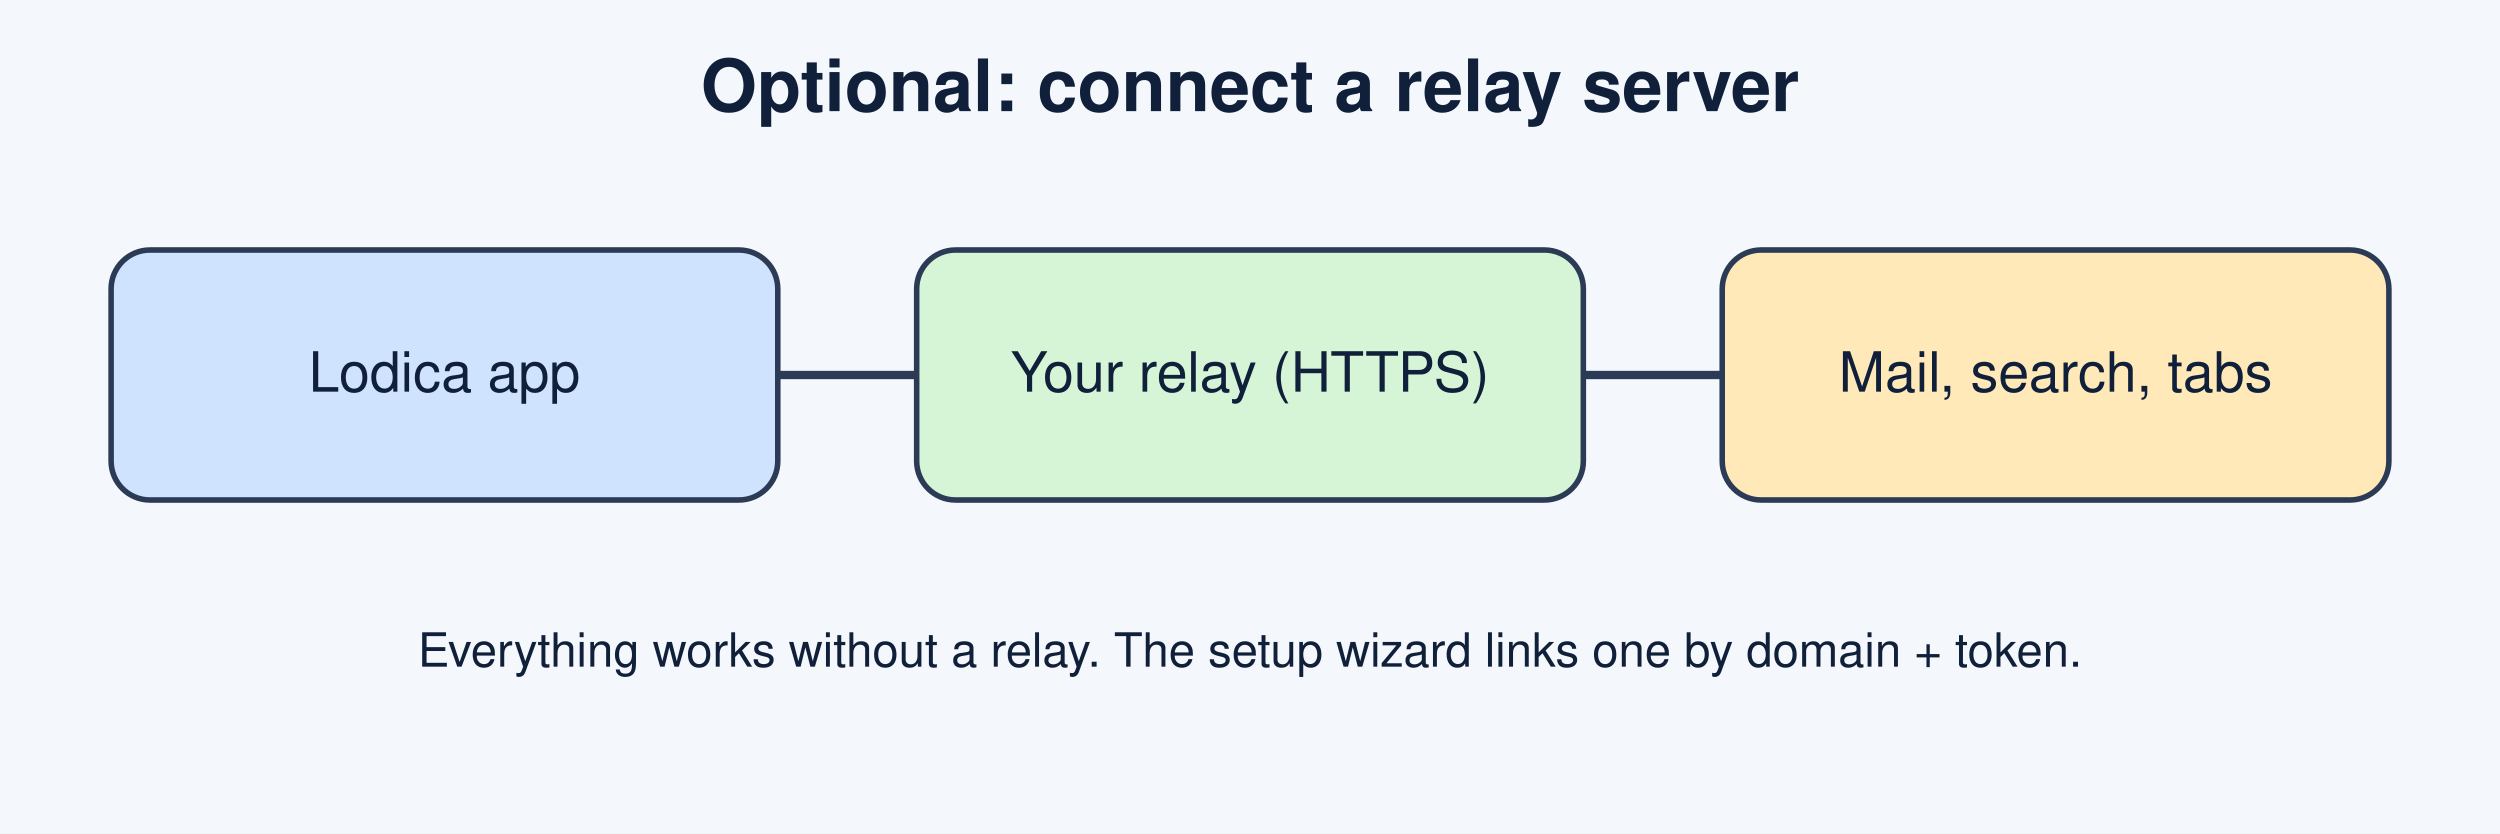
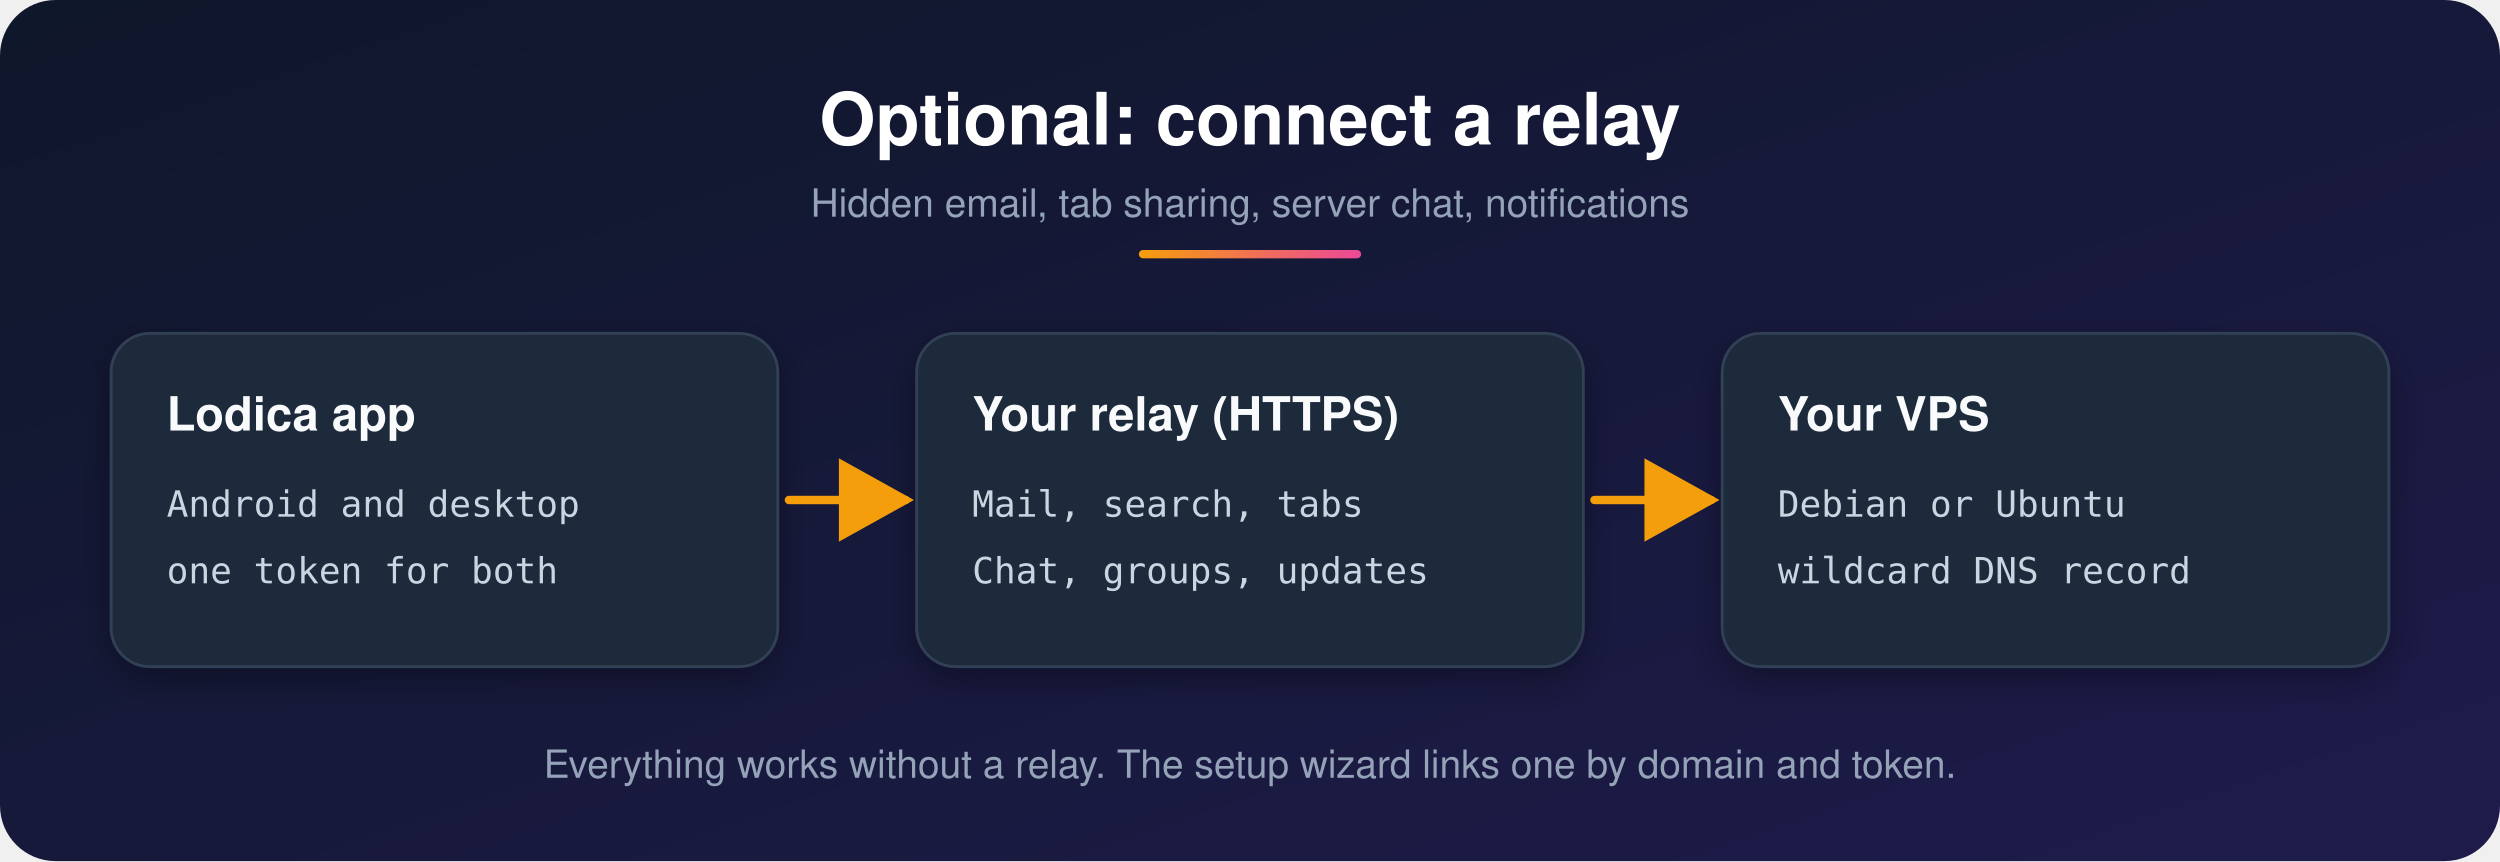
- <svg xmlns="http://www.w3.org/2000/svg" viewBox="0 0 900 300" font-family="Helvetica,Arial,sans-serif">
-   <rect width="900" height="300" fill="#f4f7fb" />
-   <text x="450" y="40" text-anchor="middle" font-size="26" font-weight="bold" fill="#10203a">Optional: connect a relay server</text>
-   <rect x="40" y="90" width="240" height="90" rx="14" fill="#cfe3ff" stroke="#2b3a55" stroke-width="2" />
-   <text x="160" y="141" text-anchor="middle" font-size="20" fill="#10203a">Lodica app</text>
-   <rect x="330" y="90" width="240" height="90" rx="14" fill="#d6f5d6" stroke="#2b3a55" stroke-width="2" />
-   <text x="450" y="141" text-anchor="middle" font-size="20" fill="#10203a">Your relay (HTTPS)</text>
-   <rect x="620" y="90" width="240" height="90" rx="14" fill="#ffe9b8" stroke="#2b3a55" stroke-width="2" />
-   <text x="740" y="141" text-anchor="middle" font-size="20" fill="#10203a">Mail, search, tabs</text>
-   <path d="M280 135H330M570 135H620" stroke="#2b3a55" stroke-width="3" />
-   <text x="450" y="240" text-anchor="middle" font-size="17" fill="#10203a">Everything works without a relay. The setup wizard links one by domain + token.</text>
+ <svg xmlns="http://www.w3.org/2000/svg" viewBox="0 0 900 310" font-family="Helvetica,Arial,sans-serif">
+   <defs>
+     <linearGradient id="bg" x1="0" y1="0" x2="1" y2="1">
+       <stop offset="0" stop-color="#0f172a" />
+       <stop offset="1" stop-color="#1e1b4b" />
+     </linearGradient>
+     <linearGradient id="acc" x1="0" y1="0" x2="1" y2="0">
+       <stop offset="0" stop-color="#f59e0b" />
+       <stop offset="1" stop-color="#ec4899" />
+     </linearGradient>
+     <filter id="sh" x="-10%" y="-20%" width="120%" height="150%">
+       <feDropShadow dx="0" dy="4" stdDeviation="6" flood-color="#000" flood-opacity=".35" />
+     </filter>
+     <marker id="ar" markerWidth="12" markerHeight="12" refX="9" refY="6" orient="auto">
+       <path d="M1 1L10 6L1 11z" fill="#f59e0b" />
+     </marker>
+   </defs>
+   <rect width="900" height="310" rx="20" fill="url(#bg)" />
+   <text x="450" y="52" text-anchor="middle" font-size="26" font-weight="700" fill="#fff">Optional: connect a relay</text>
+   <text x="450" y="78" text-anchor="middle" font-size="14" fill="#94a3b8">Hidden email, tab sharing, server chat, notifications</text>
+   <rect x="410" y="90" width="80" height="3" rx="1.5" fill="url(#acc)" />
+   <rect x="40" y="120" width="240" height="120" rx="14" fill="#1e293b" stroke="#334155" filter="url(#sh)" />
+   <text x="60" y="155" font-size="17" font-weight="700" fill="#f8fafc">Lodica app</text>
+   <text x="60" y="186" font-size="13" font-family="monospace" fill="#cbd5e1">Android and desktop</text>
+   <text x="60" y="210" font-size="13" font-family="monospace" fill="#cbd5e1">one token for both</text>
+   <rect x="330" y="120" width="240" height="120" rx="14" fill="#1e293b" stroke="#334155" filter="url(#sh)" />
+   <text x="350" y="155" font-size="17" font-weight="700" fill="#f8fafc">Your relay (HTTPS)</text>
+   <text x="350" y="186" font-size="13" font-family="monospace" fill="#cbd5e1">Mail, search, tabs</text>
+   <text x="350" y="210" font-size="13" font-family="monospace" fill="#cbd5e1">Chat, groups, updates</text>
+   <rect x="620" y="120" width="240" height="120" rx="14" fill="#1e293b" stroke="#334155" filter="url(#sh)" />
+   <text x="640" y="155" font-size="17" font-weight="700" fill="#f8fafc">Your VPS</text>
+   <text x="640" y="186" font-size="13" font-family="monospace" fill="#cbd5e1">Debian or Ubuntu</text>
+   <text x="640" y="210" font-size="13" font-family="monospace" fill="#cbd5e1">wildcard DNS record</text>
+   <path d="M284 180H326" stroke="#f59e0b" stroke-width="3" stroke-linecap="round" marker-end="url(#ar)" />
+   <path d="M574 180H616" stroke="#f59e0b" stroke-width="3" stroke-linecap="round" marker-end="url(#ar)" />
+   <text x="450" y="280" text-anchor="middle" font-size="14" fill="#94a3b8">Everything works without a relay. The setup wizard links one by domain and token.</text>
</svg>
